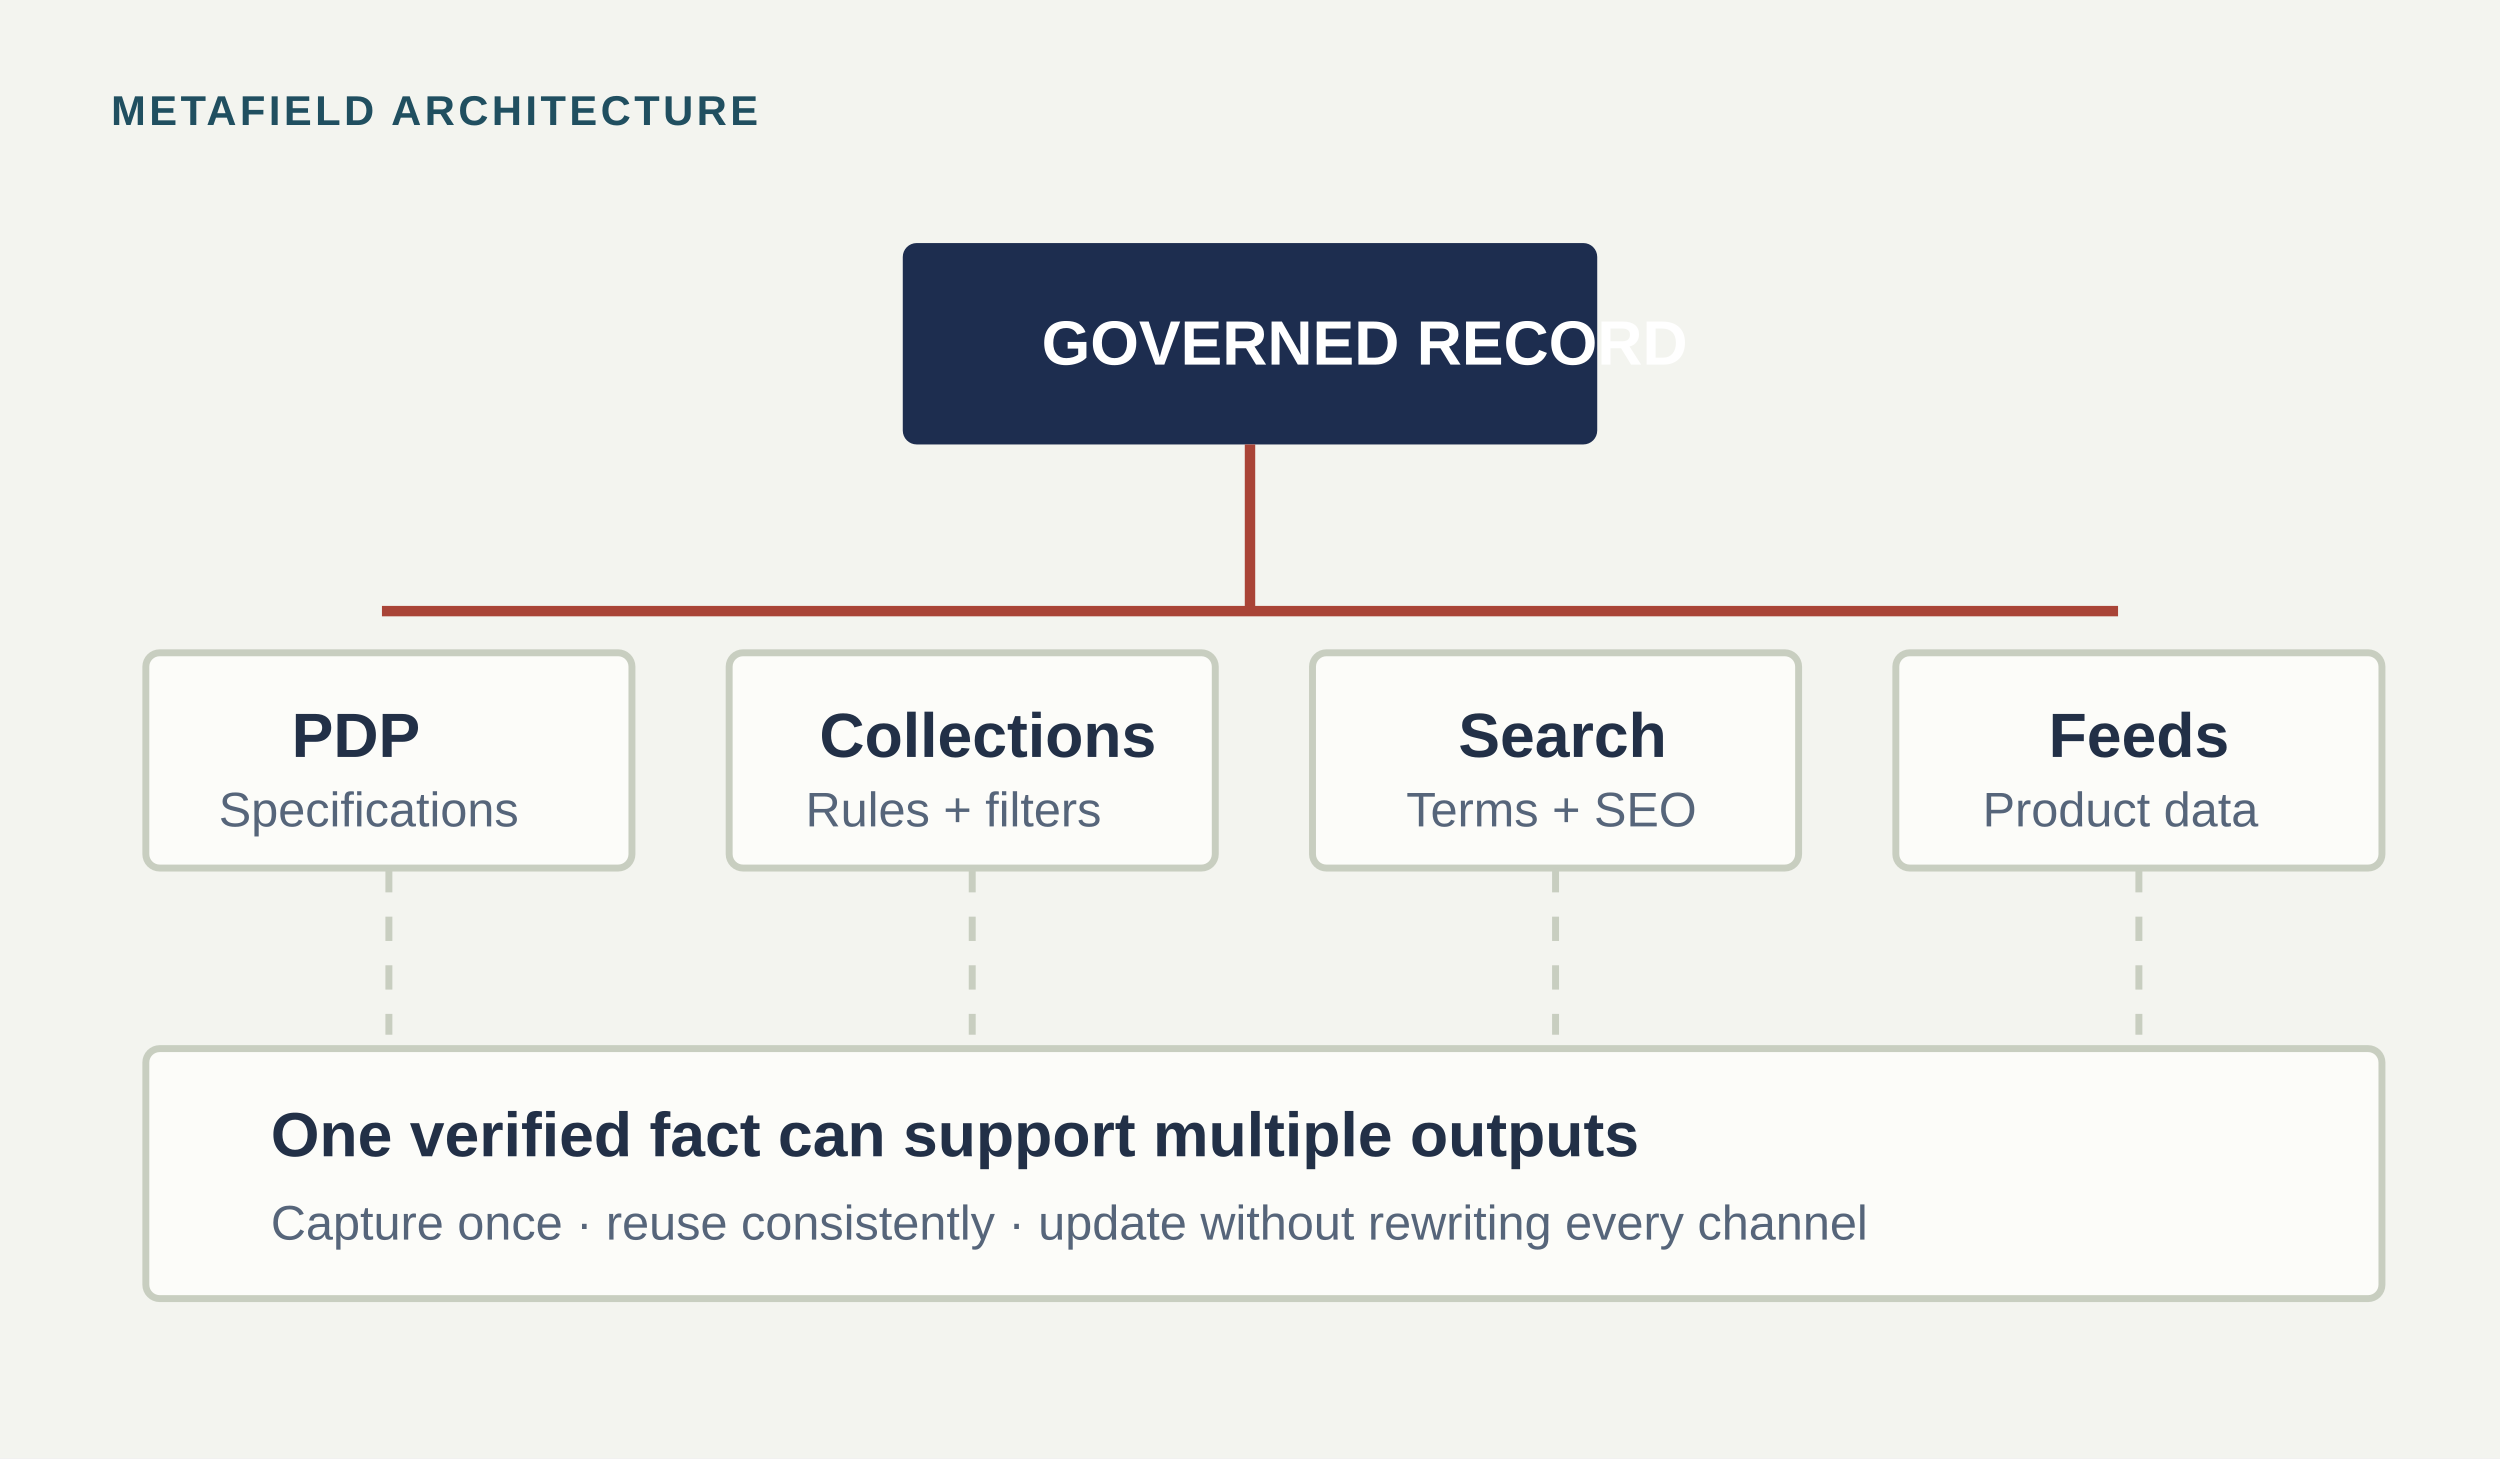
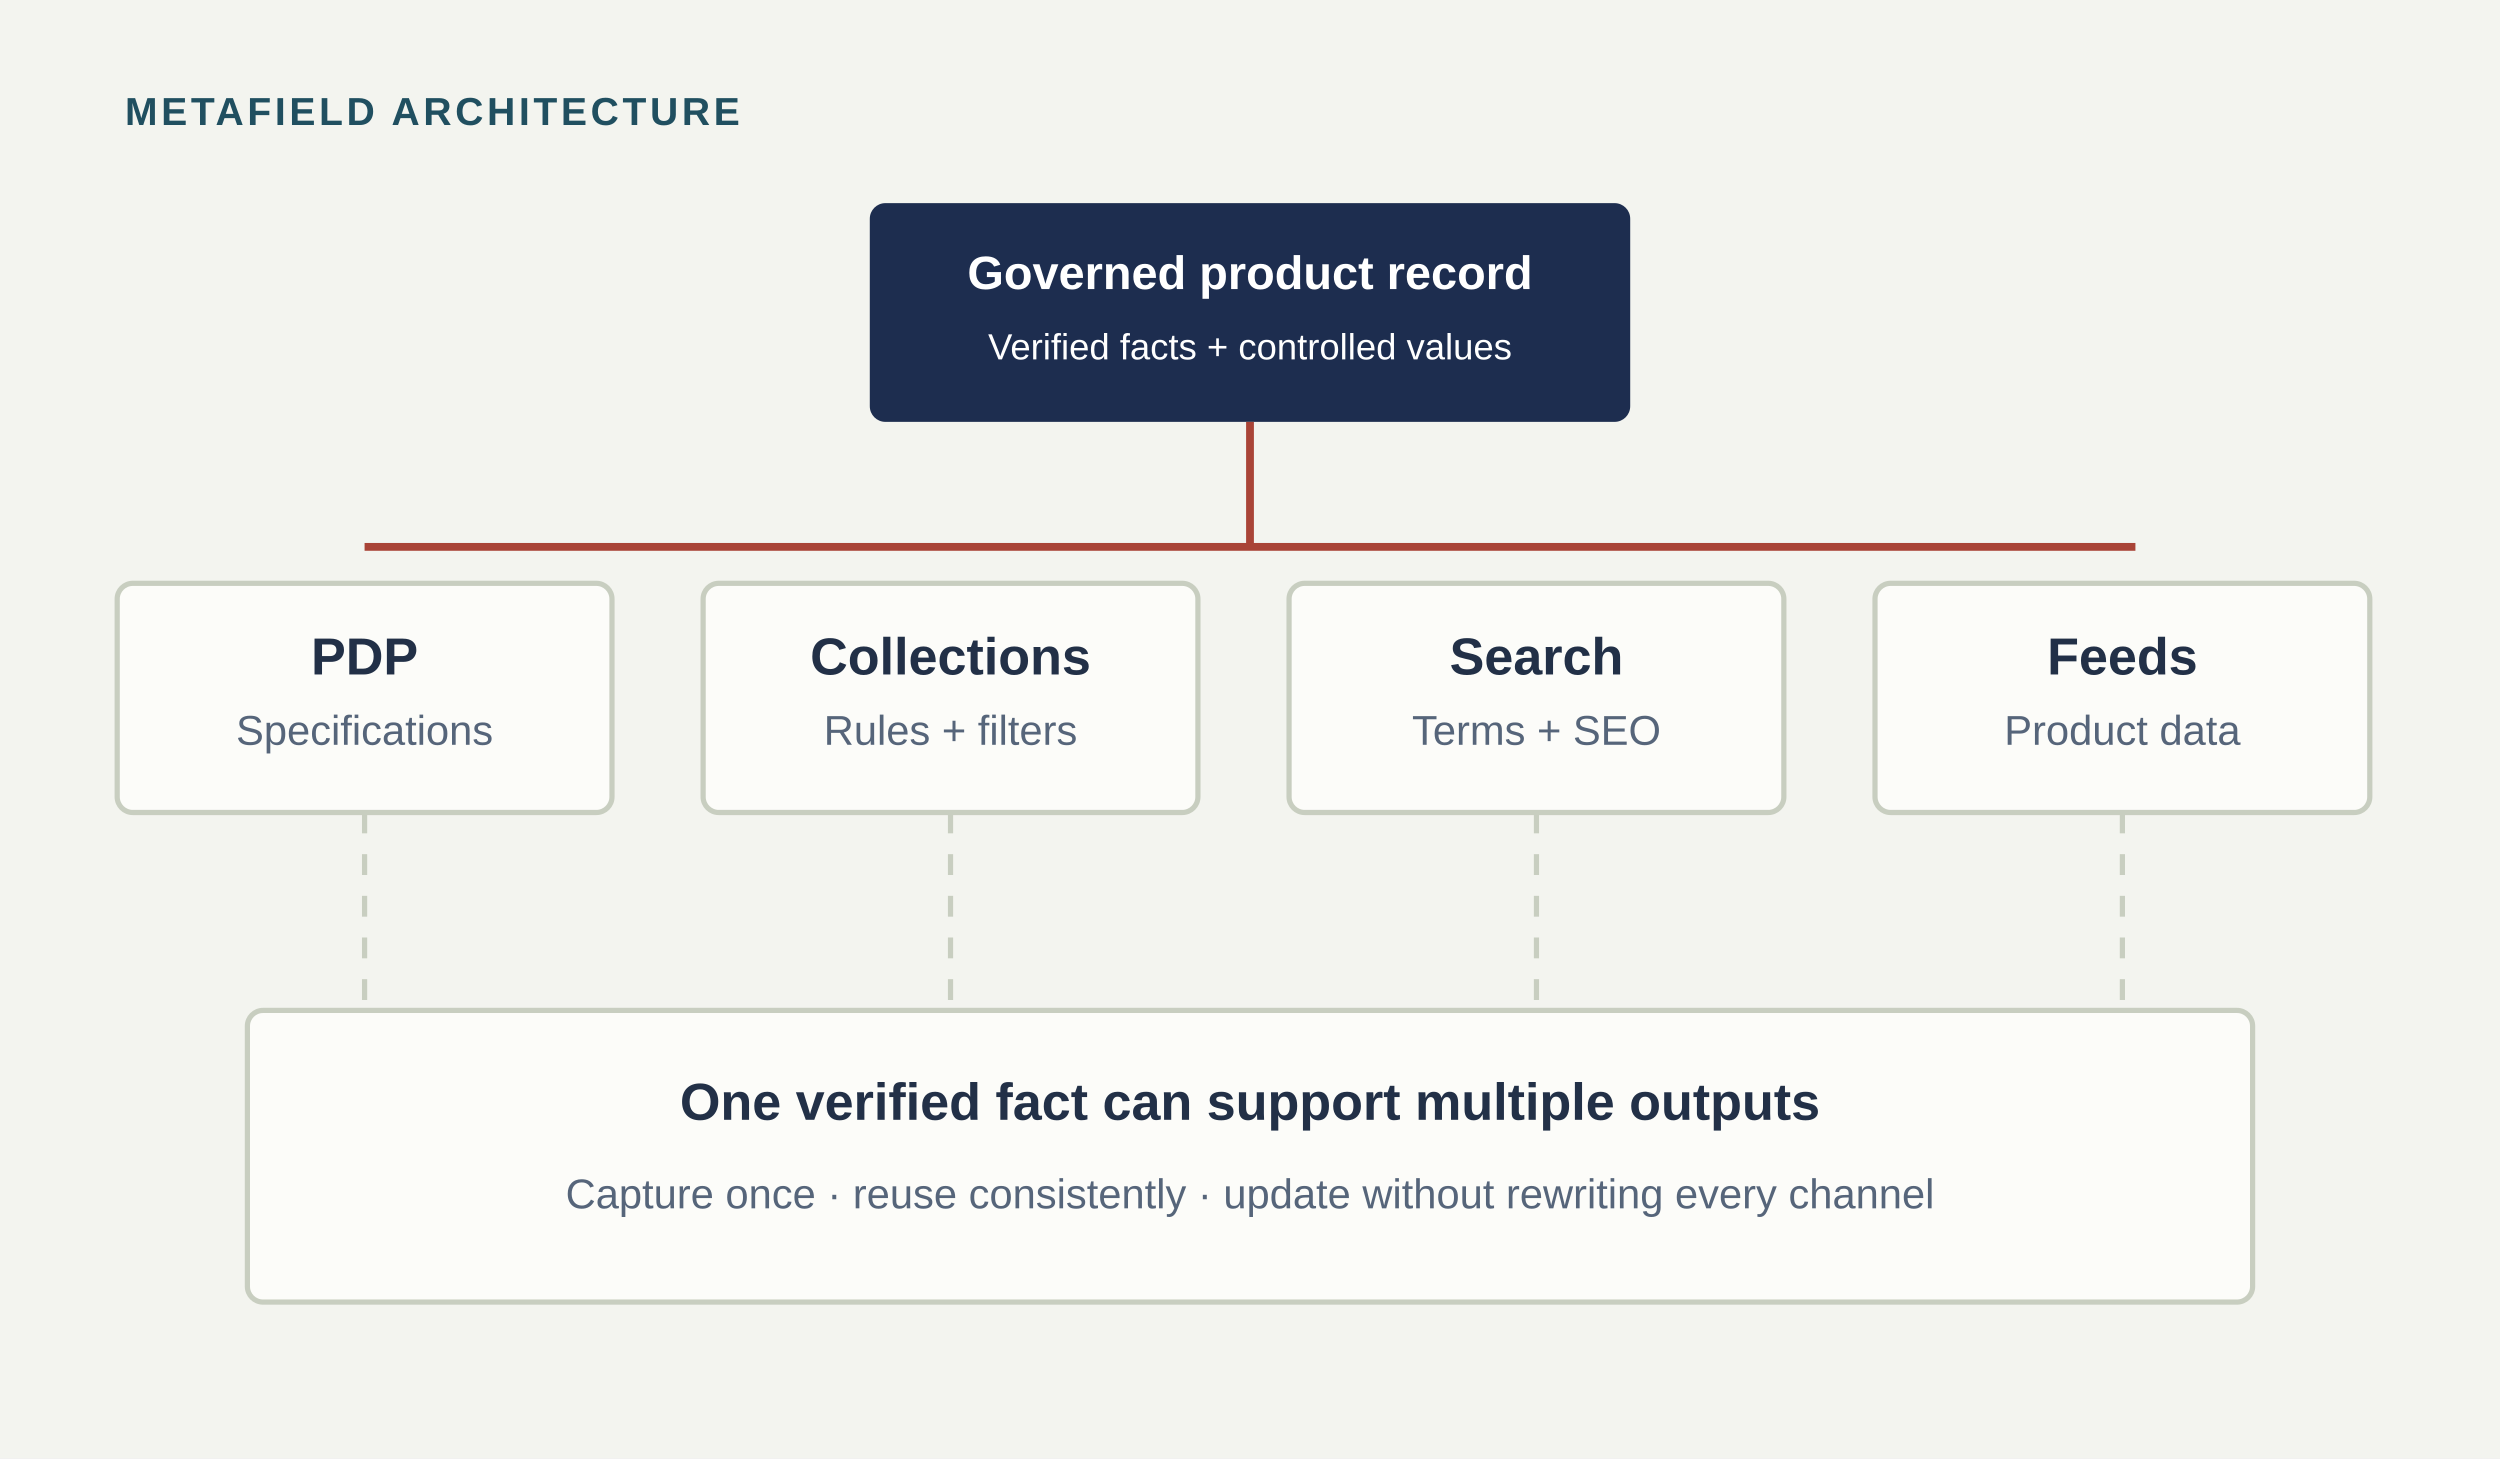
- <svg xmlns="http://www.w3.org/2000/svg" viewBox="0 0 720 420">
-   <rect width="720" height="420" fill="#F3F4EF" />
-   <style>.t{font:700 18px Arial;fill:#223047}.s{font:14px Arial;fill:#56657A}.l{font:700 12px Arial;fill:#204F60;letter-spacing:1px}.b{fill:#FCFCF9;stroke:#C8CEC0;stroke-width:2}.a{stroke:#A94437;stroke-width:3;fill:none}.teal{fill:#2E6E86}.navy{fill:#1D2D4F}.white{fill:#fff}.dash{stroke:#C8CEC0;stroke-width:2;stroke-dasharray:7 7;fill:none}</style>
-   <text x="32" y="36" class="l">METAFIELD ARCHITECTURE</text>
-   <rect x="260" y="70" width="200" height="58" rx="4" class="navy" />
-   <text x="300" y="105" class="white" style="font:700 18px Arial">GOVERNED RECORD</text>
-   <path d="M360 128v48M360 176H110M360 176H610" class="a" />
+ <svg xmlns="http://www.w3.org/2000/svg" viewBox="0 0 960 560" role="img">
+   <rect width="960" height="560" fill="#F3F4EF" />
+   <style>
+ .label{font:700 15px Arial,sans-serif;fill:#204F60;letter-spacing:1.4px}
+ .h{font:700 25px Arial,sans-serif;fill:#223047}
+ .t{font:700 20px Arial,sans-serif;fill:#223047}
+ .s{font:16px Arial,sans-serif;fill:#56657A}
+ .xs{font:14px Arial,sans-serif;fill:#56657A}
+ .wt{font:700 18px Arial,sans-serif;fill:#fff}
+ .ws{font:14px Arial,sans-serif;fill:#fff}
+ .panel{fill:#FCFCF9;stroke:#C8CEC0;stroke-width:2}
+ .dash{fill:none;stroke:#C8CEC0;stroke-width:2;stroke-dasharray:8 8}
+ .flow{fill:none;stroke:#A94437;stroke-width:3}
+ .navy{fill:#1D2D4F}
+ .teal{fill:#2E6E86}
+ </style>
+   <text x="48" y="48" class="label">METAFIELD ARCHITECTURE</text>
+   <rect x="334" y="78" width="292" height="84" rx="6" class="navy" />
+   <text x="480" y="111" class="wt" text-anchor="middle">Governed product record</text>
+   <text x="480" y="138" class="ws" text-anchor="middle">Verified facts + controlled values</text>
+   <path d="M480 162v48M140 210H820" class="flow" />
  <g>
-     <rect x="42" y="188" width="140" height="62" rx="4" class="b" />
-     <text x="84" y="218" class="t">PDP</text>
-     <text x="63" y="238" class="s">Specifications</text>
+     <rect x="45" y="224" width="190" height="88" rx="6" class="panel" />
+     <text x="140" y="259" class="t" text-anchor="middle">PDP</text>
+     <text x="140" y="286" class="s" text-anchor="middle">Specifications</text>
+     <rect x="270" y="224" width="190" height="88" rx="6" class="panel" />
+     <text x="365" y="259" class="t" text-anchor="middle">Collections</text>
+     <text x="365" y="286" class="s" text-anchor="middle">Rules + filters</text>
+     <rect x="495" y="224" width="190" height="88" rx="6" class="panel" />
+     <text x="590" y="259" class="t" text-anchor="middle">Search</text>
+     <text x="590" y="286" class="s" text-anchor="middle">Terms + SEO</text>
+     <rect x="720" y="224" width="190" height="88" rx="6" class="panel" />
+     <text x="815" y="259" class="t" text-anchor="middle">Feeds</text>
+     <text x="815" y="286" class="s" text-anchor="middle">Product data</text>
  </g>
-   <g>
-     <rect x="210" y="188" width="140" height="62" rx="4" class="b" />
-     <text x="236" y="218" class="t">Collections</text>
-     <text x="232" y="238" class="s">Rules + filters</text>
-   </g>
-   <g>
-     <rect x="378" y="188" width="140" height="62" rx="4" class="b" />
-     <text x="420" y="218" class="t">Search</text>
-     <text x="405" y="238" class="s">Terms + SEO</text>
-   </g>
-   <g>
-     <rect x="546" y="188" width="140" height="62" rx="4" class="b" />
-     <text x="590" y="218" class="t">Feeds</text>
-     <text x="571" y="238" class="s">Product data</text>
-   </g>
-   <path d="M112 250v48M280 250v48M448 250v48M616 250v48" class="dash" />
-   <rect x="42" y="302" width="644" height="72" rx="4" class="b" />
-   <text x="78" y="333" class="t">One verified fact can support multiple outputs</text>
-   <text x="78" y="357" class="s">Capture once · reuse consistently · update without rewriting every channel</text>
+   <path d="M140 312v72M365 312v72M590 312v72M815 312v72" class="dash" />
+   <rect x="95" y="388" width="770" height="112" rx="6" class="panel" />
+   <text x="480" y="430" class="t" text-anchor="middle">One verified fact can support multiple outputs</text>
+   <text x="480" y="464" class="s" text-anchor="middle">Capture once · reuse consistently · update without rewriting every channel</text>
</svg>
